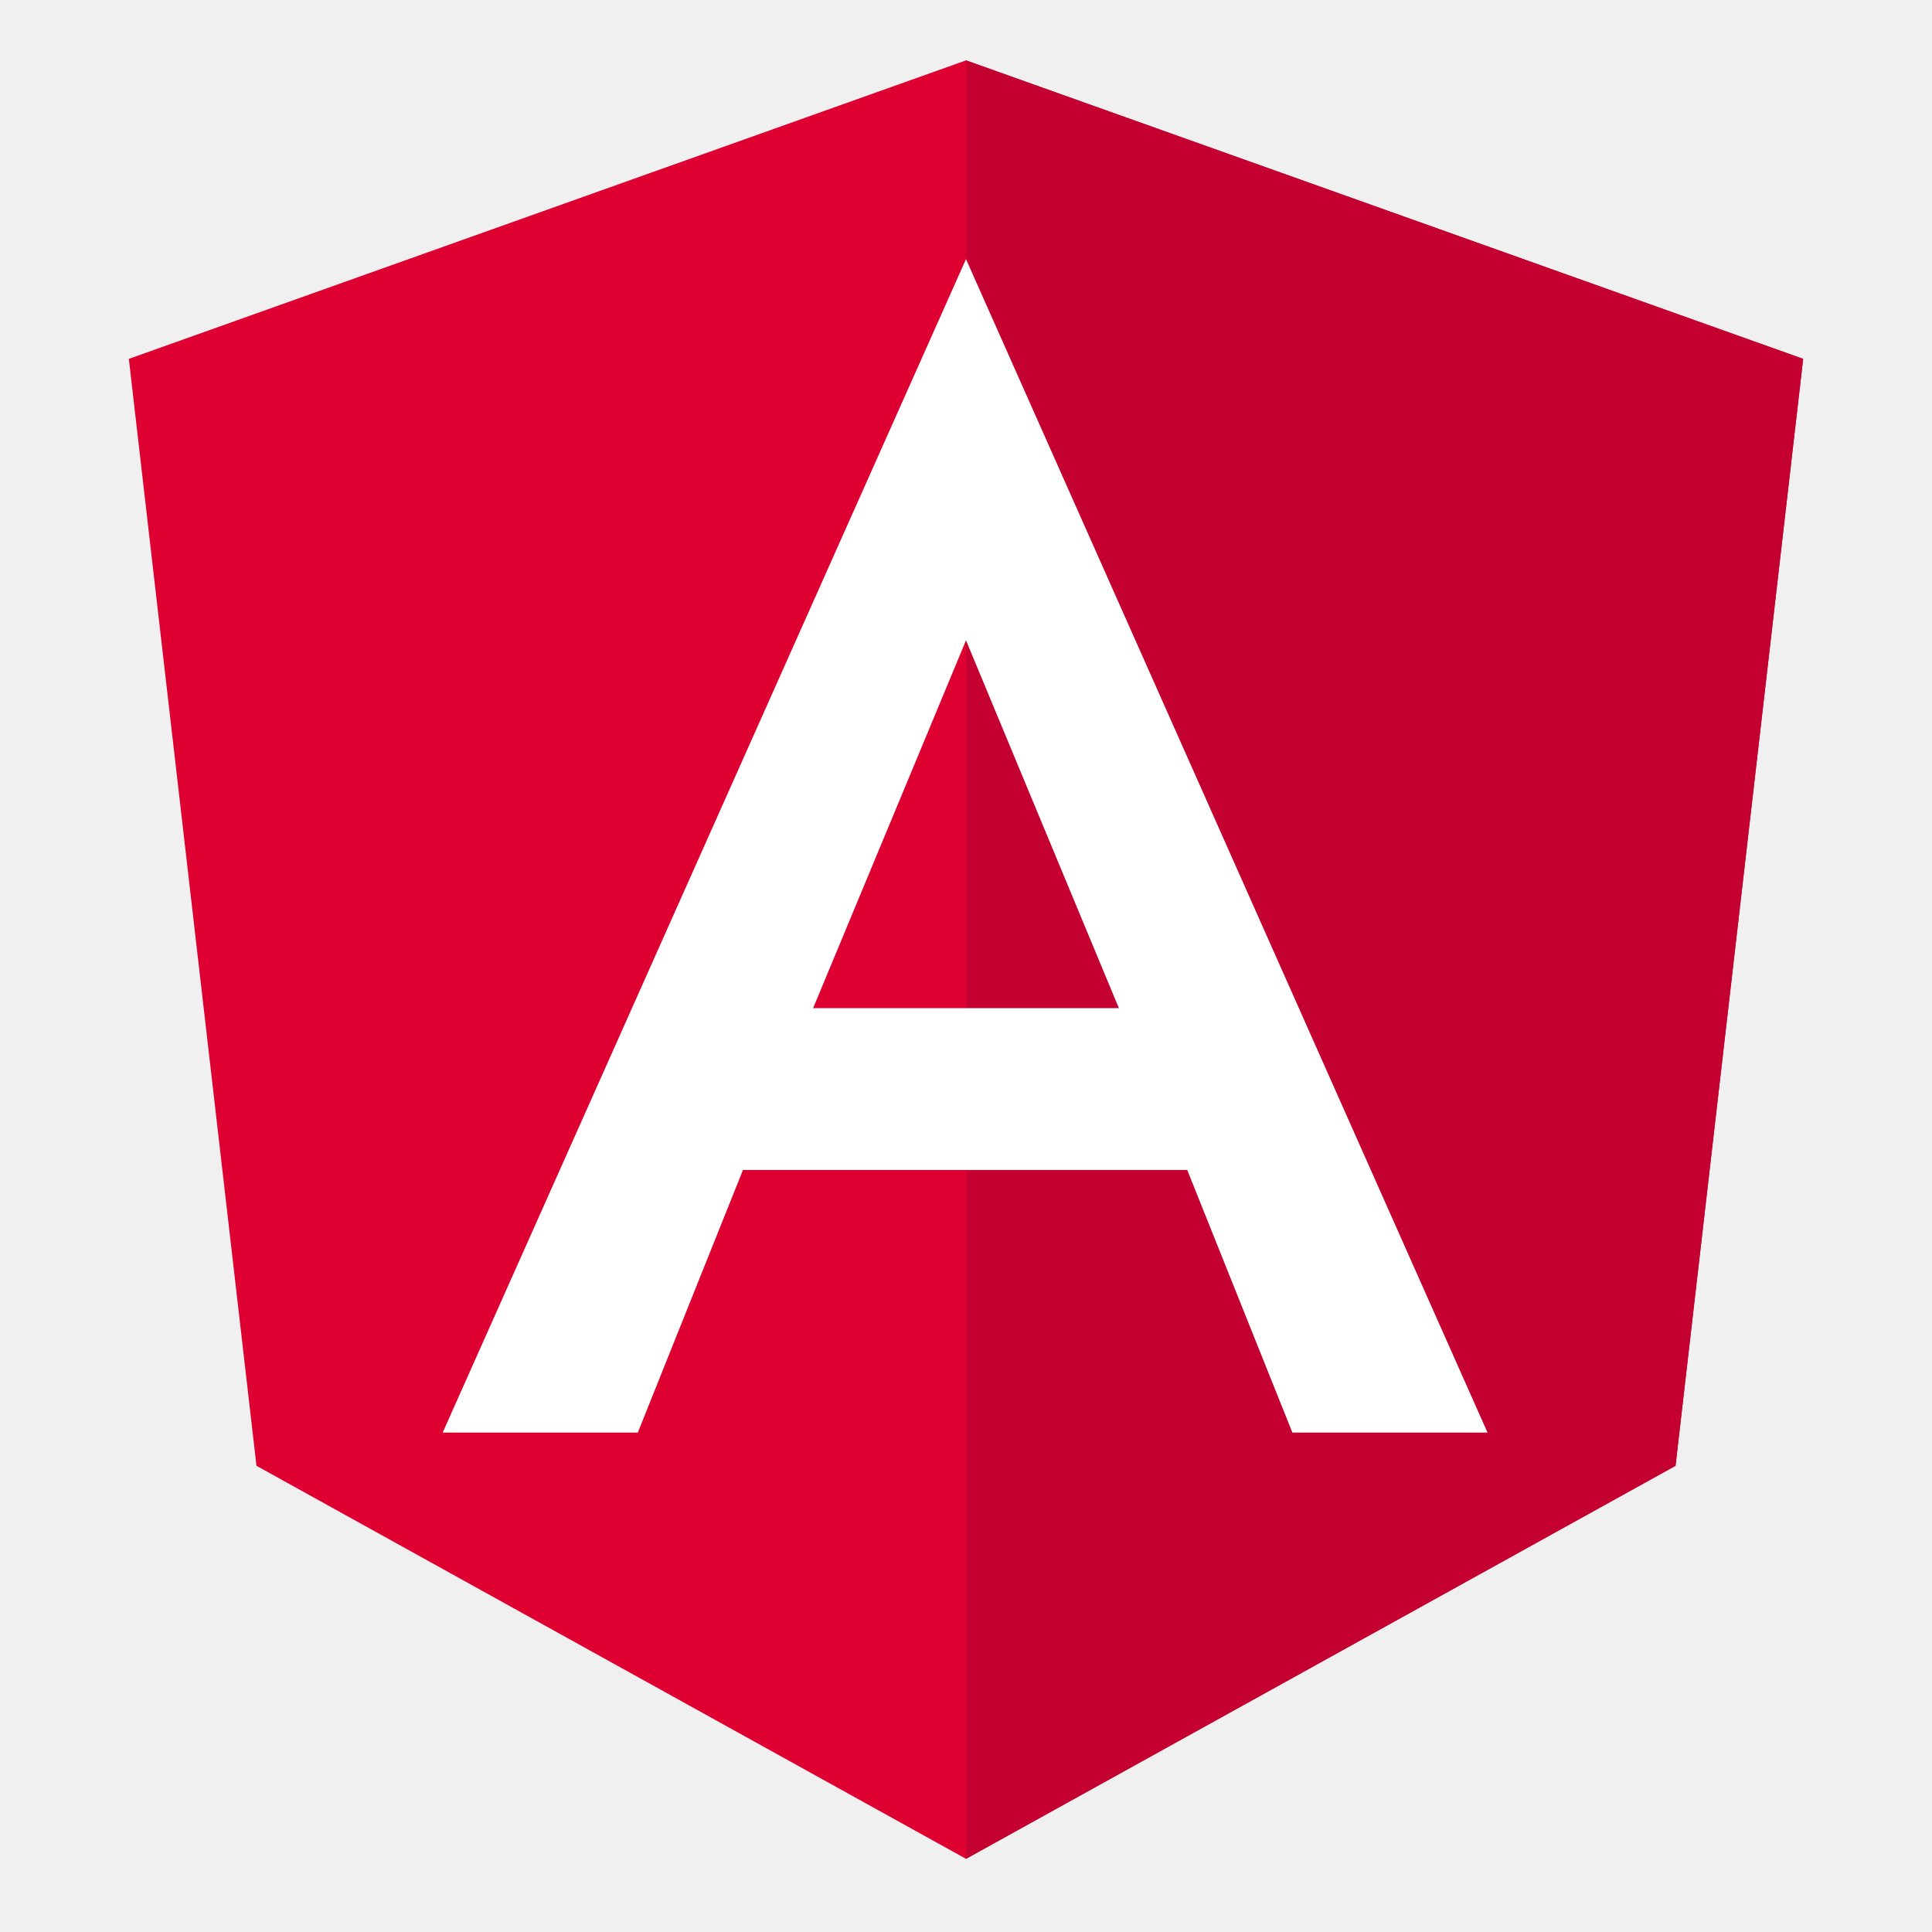
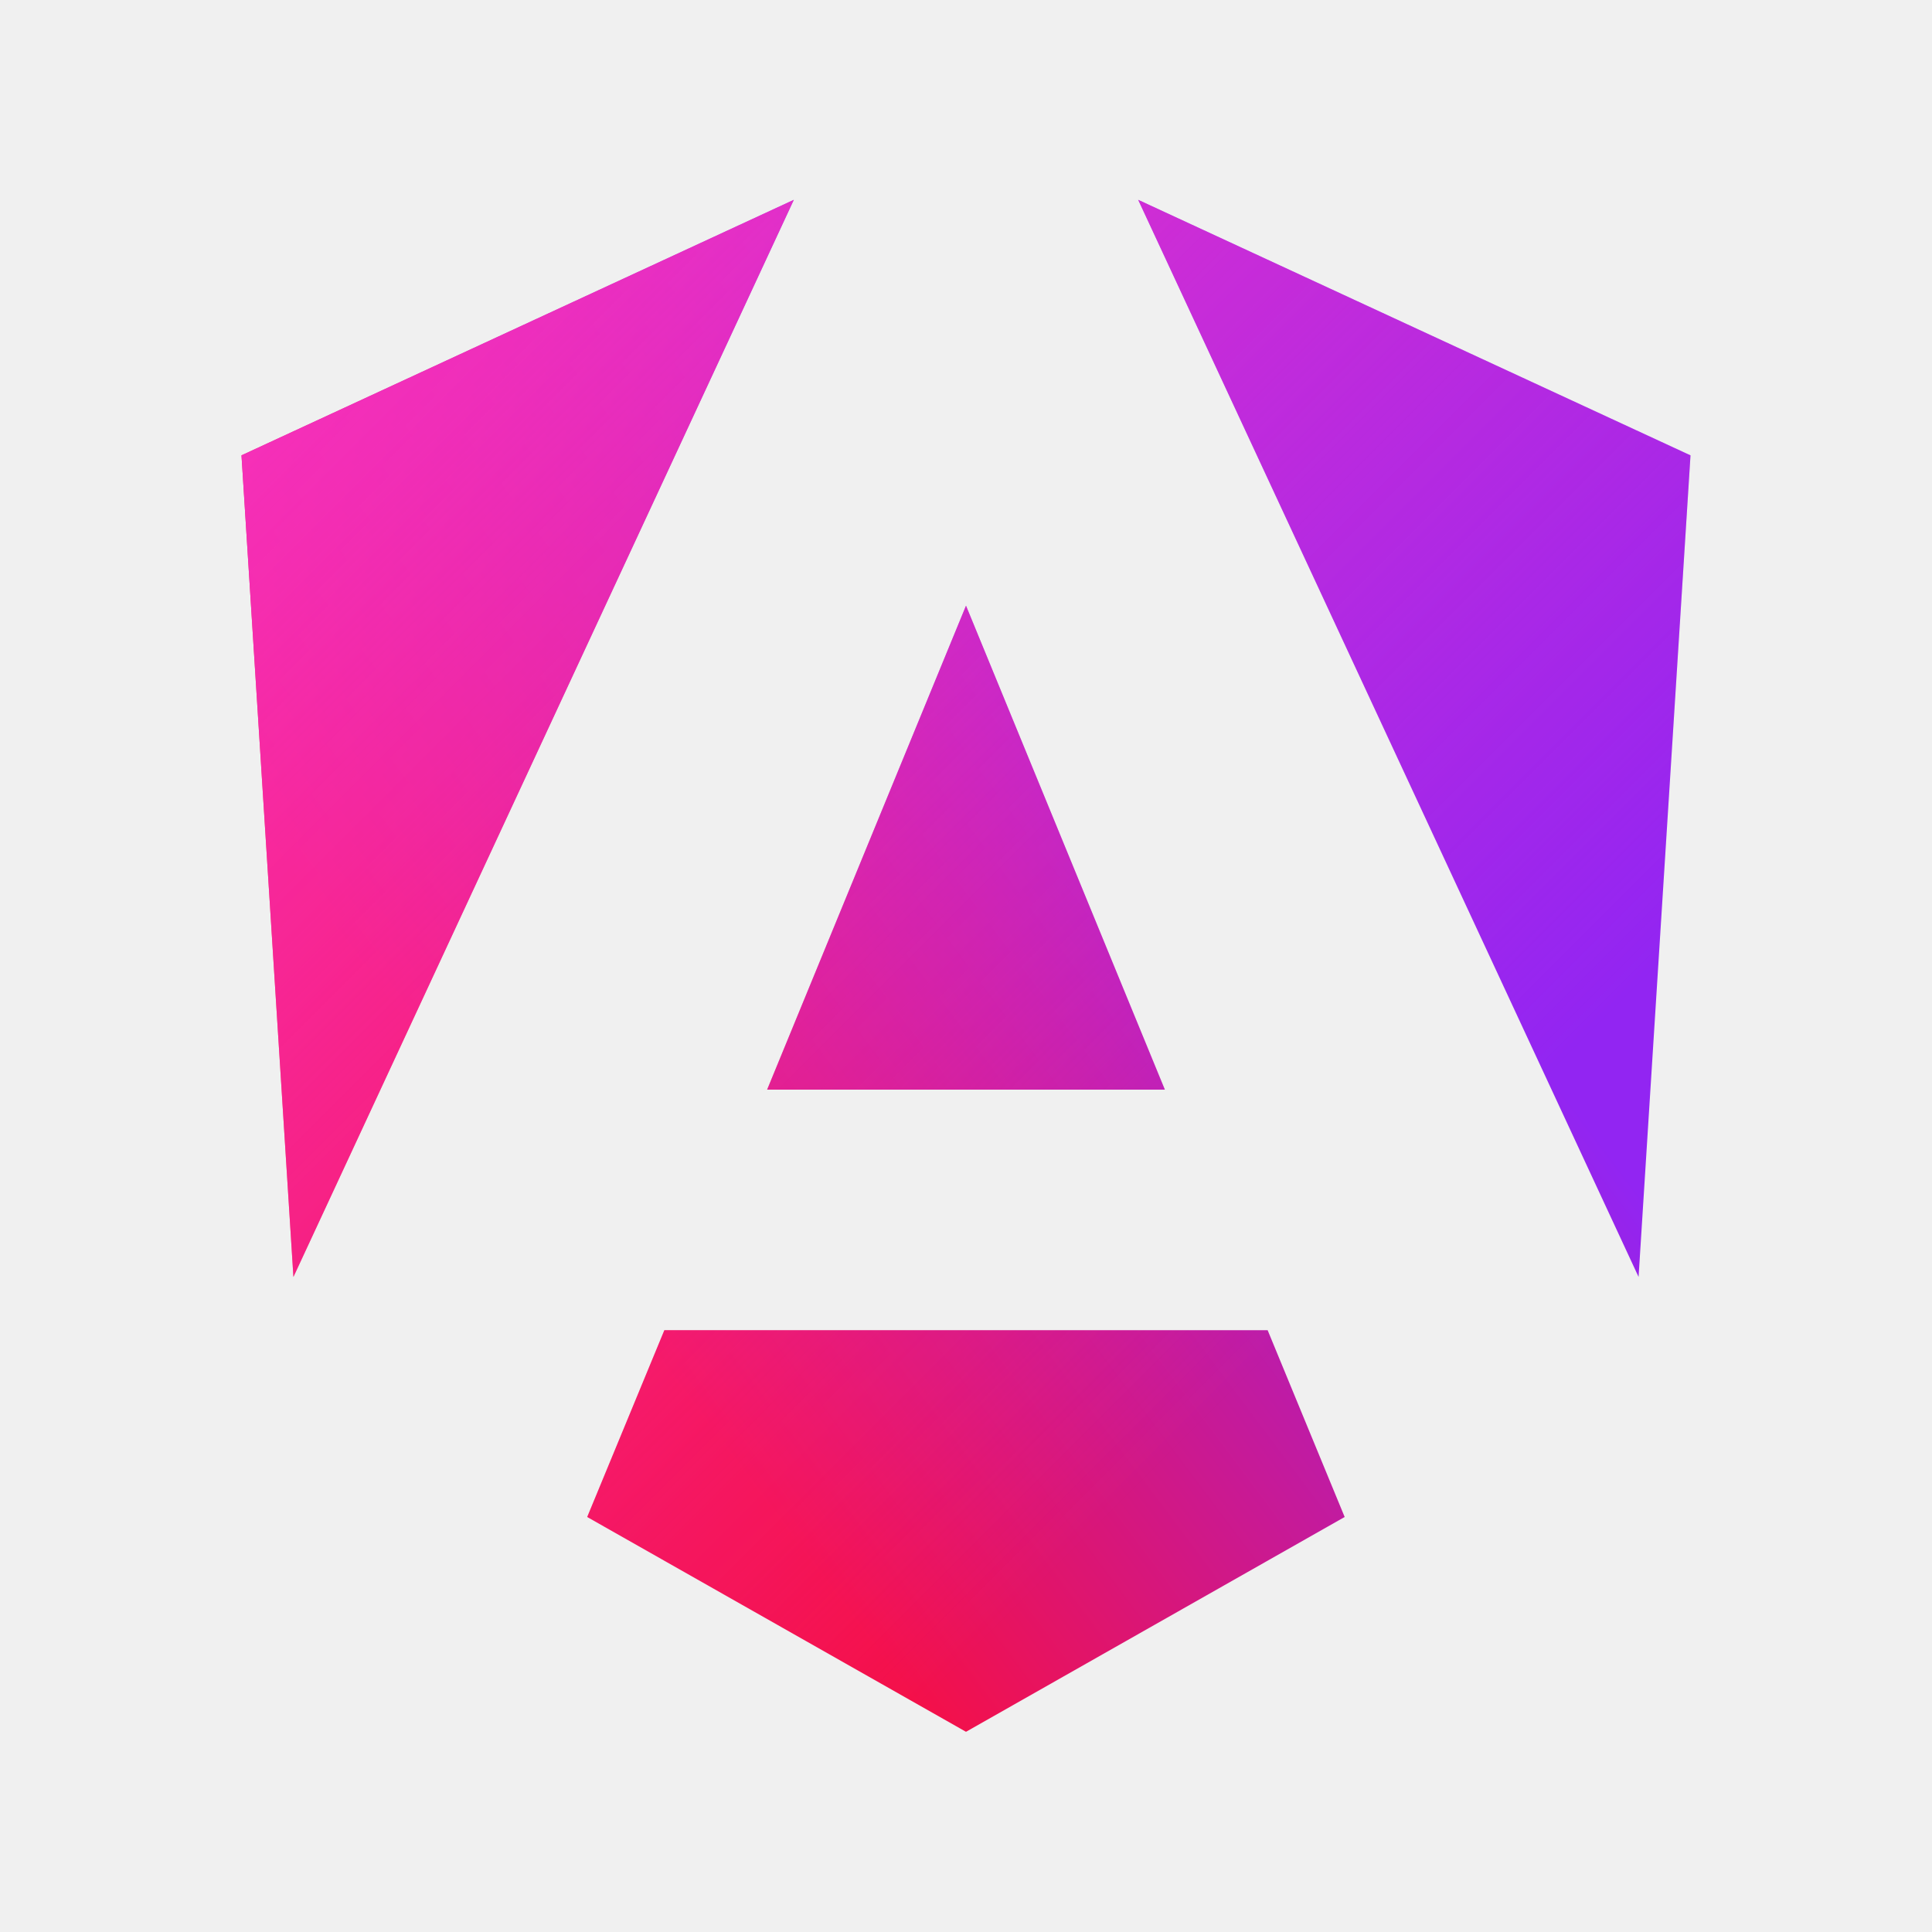
- <svg xmlns="http://www.w3.org/2000/svg" width="16" height="16" viewBox="0 0 16 16">
-   <g fill="none" transform="translate(1 .5)">
-     <polygon fill="#DD0031" points="7 0 7 0 7 0 .067 2.472 1.124 11.639 7 14.894 7 14.894 7 14.894 12.876 11.639 13.933 2.472" />
-     <polygon fill="#C3002F" points="7 0 7 1.653 7 1.646 7 9.189 7 9.189 7 14.894 7 14.894 12.876 11.639 13.933 2.472" />
-     <path fill="#FFF" d="M7,1.646 L2.666,11.364 L4.282,11.364 L5.153,9.189 L8.832,9.189 L9.703,11.364 L11.319,11.364 L7,1.646 Z M8.266,7.849 L5.734,7.849 L7,4.803 L8.266,7.849 Z" />
-   </g>
+ <svg xmlns="http://www.w3.org/2000/svg" width="16" height="16" viewBox="0 0 16 16" fill="none">
+   <path d="M2.43 10.575L2 3.771L6.574 1.655L2.43 10.575Z" fill="url(#paint0_linear_4_16)" />
+   <path d="M2.43 10.575L2 3.771L6.574 1.655L2.43 10.575Z" fill="url(#paint1_linear_4_16)" />
+   <path d="M6.353 9.024H9.647L8 5.016L6.353 9.024Z" fill="url(#paint2_linear_4_16)" />
+   <path d="M6.353 9.024H9.647L8 5.016L6.353 9.024Z" fill="url(#paint3_linear_4_16)" />
+   <path d="M8 14.342L4.863 12.563L5.502 11.016H10.498L11.136 12.563L8 14.342Z" fill="url(#paint4_linear_4_16)" />
+   <path d="M8 14.342L4.863 12.563L5.502 11.016H10.498L11.136 12.563L8 14.342Z" fill="url(#paint5_linear_4_16)" />
+   <path d="M13.57 10.575L14 3.771L9.426 1.655L13.57 10.575Z" fill="url(#paint6_linear_4_16)" />
+   <path d="M13.57 10.575L14 3.771L9.426 1.655L13.57 10.575Z" fill="url(#paint7_linear_4_16)" />
+   <defs>
+     <linearGradient id="paint0_linear_4_16" x1="14" y1="10.312" x2="8" y2="14.812" gradientUnits="userSpaceOnUse">
+       <stop offset="0.01" stop-color="#9225F2" />
+       <stop offset="0.989" stop-color="#F41049" />
+     </linearGradient>
+     <linearGradient id="paint1_linear_4_16" x1="2" y1="1.655" x2="11.047" y2="10.703" gradientUnits="userSpaceOnUse">
+       <stop stop-color="#F933C2" />
+       <stop offset="1" stop-color="#F932BE" stop-opacity="0" />
+     </linearGradient>
+     <linearGradient id="paint2_linear_4_16" x1="14" y1="10.312" x2="8" y2="14.812" gradientUnits="userSpaceOnUse">
+       <stop offset="0.01" stop-color="#9225F2" />
+       <stop offset="0.989" stop-color="#F41049" />
+     </linearGradient>
+     <linearGradient id="paint3_linear_4_16" x1="2" y1="1.655" x2="11.047" y2="10.703" gradientUnits="userSpaceOnUse">
+       <stop stop-color="#F933C2" />
+       <stop offset="1" stop-color="#F932BE" stop-opacity="0" />
+     </linearGradient>
+     <linearGradient id="paint4_linear_4_16" x1="14" y1="10.312" x2="8" y2="14.812" gradientUnits="userSpaceOnUse">
+       <stop offset="0.01" stop-color="#9225F2" />
+       <stop offset="0.989" stop-color="#F41049" />
+     </linearGradient>
+     <linearGradient id="paint5_linear_4_16" x1="2" y1="1.655" x2="11.047" y2="10.703" gradientUnits="userSpaceOnUse">
+       <stop stop-color="#F933C2" />
+       <stop offset="1" stop-color="#F932BE" stop-opacity="0" />
+     </linearGradient>
+     <linearGradient id="paint6_linear_4_16" x1="14" y1="10.312" x2="8" y2="14.812" gradientUnits="userSpaceOnUse">
+       <stop offset="0.01" stop-color="#9225F2" />
+       <stop offset="0.989" stop-color="#F41049" />
+     </linearGradient>
+     <linearGradient id="paint7_linear_4_16" x1="2" y1="1.655" x2="11.047" y2="10.703" gradientUnits="userSpaceOnUse">
+       <stop stop-color="#F933C2" />
+       <stop offset="1" stop-color="#F932BE" stop-opacity="0" />
+     </linearGradient>
+   </defs>
</svg>
